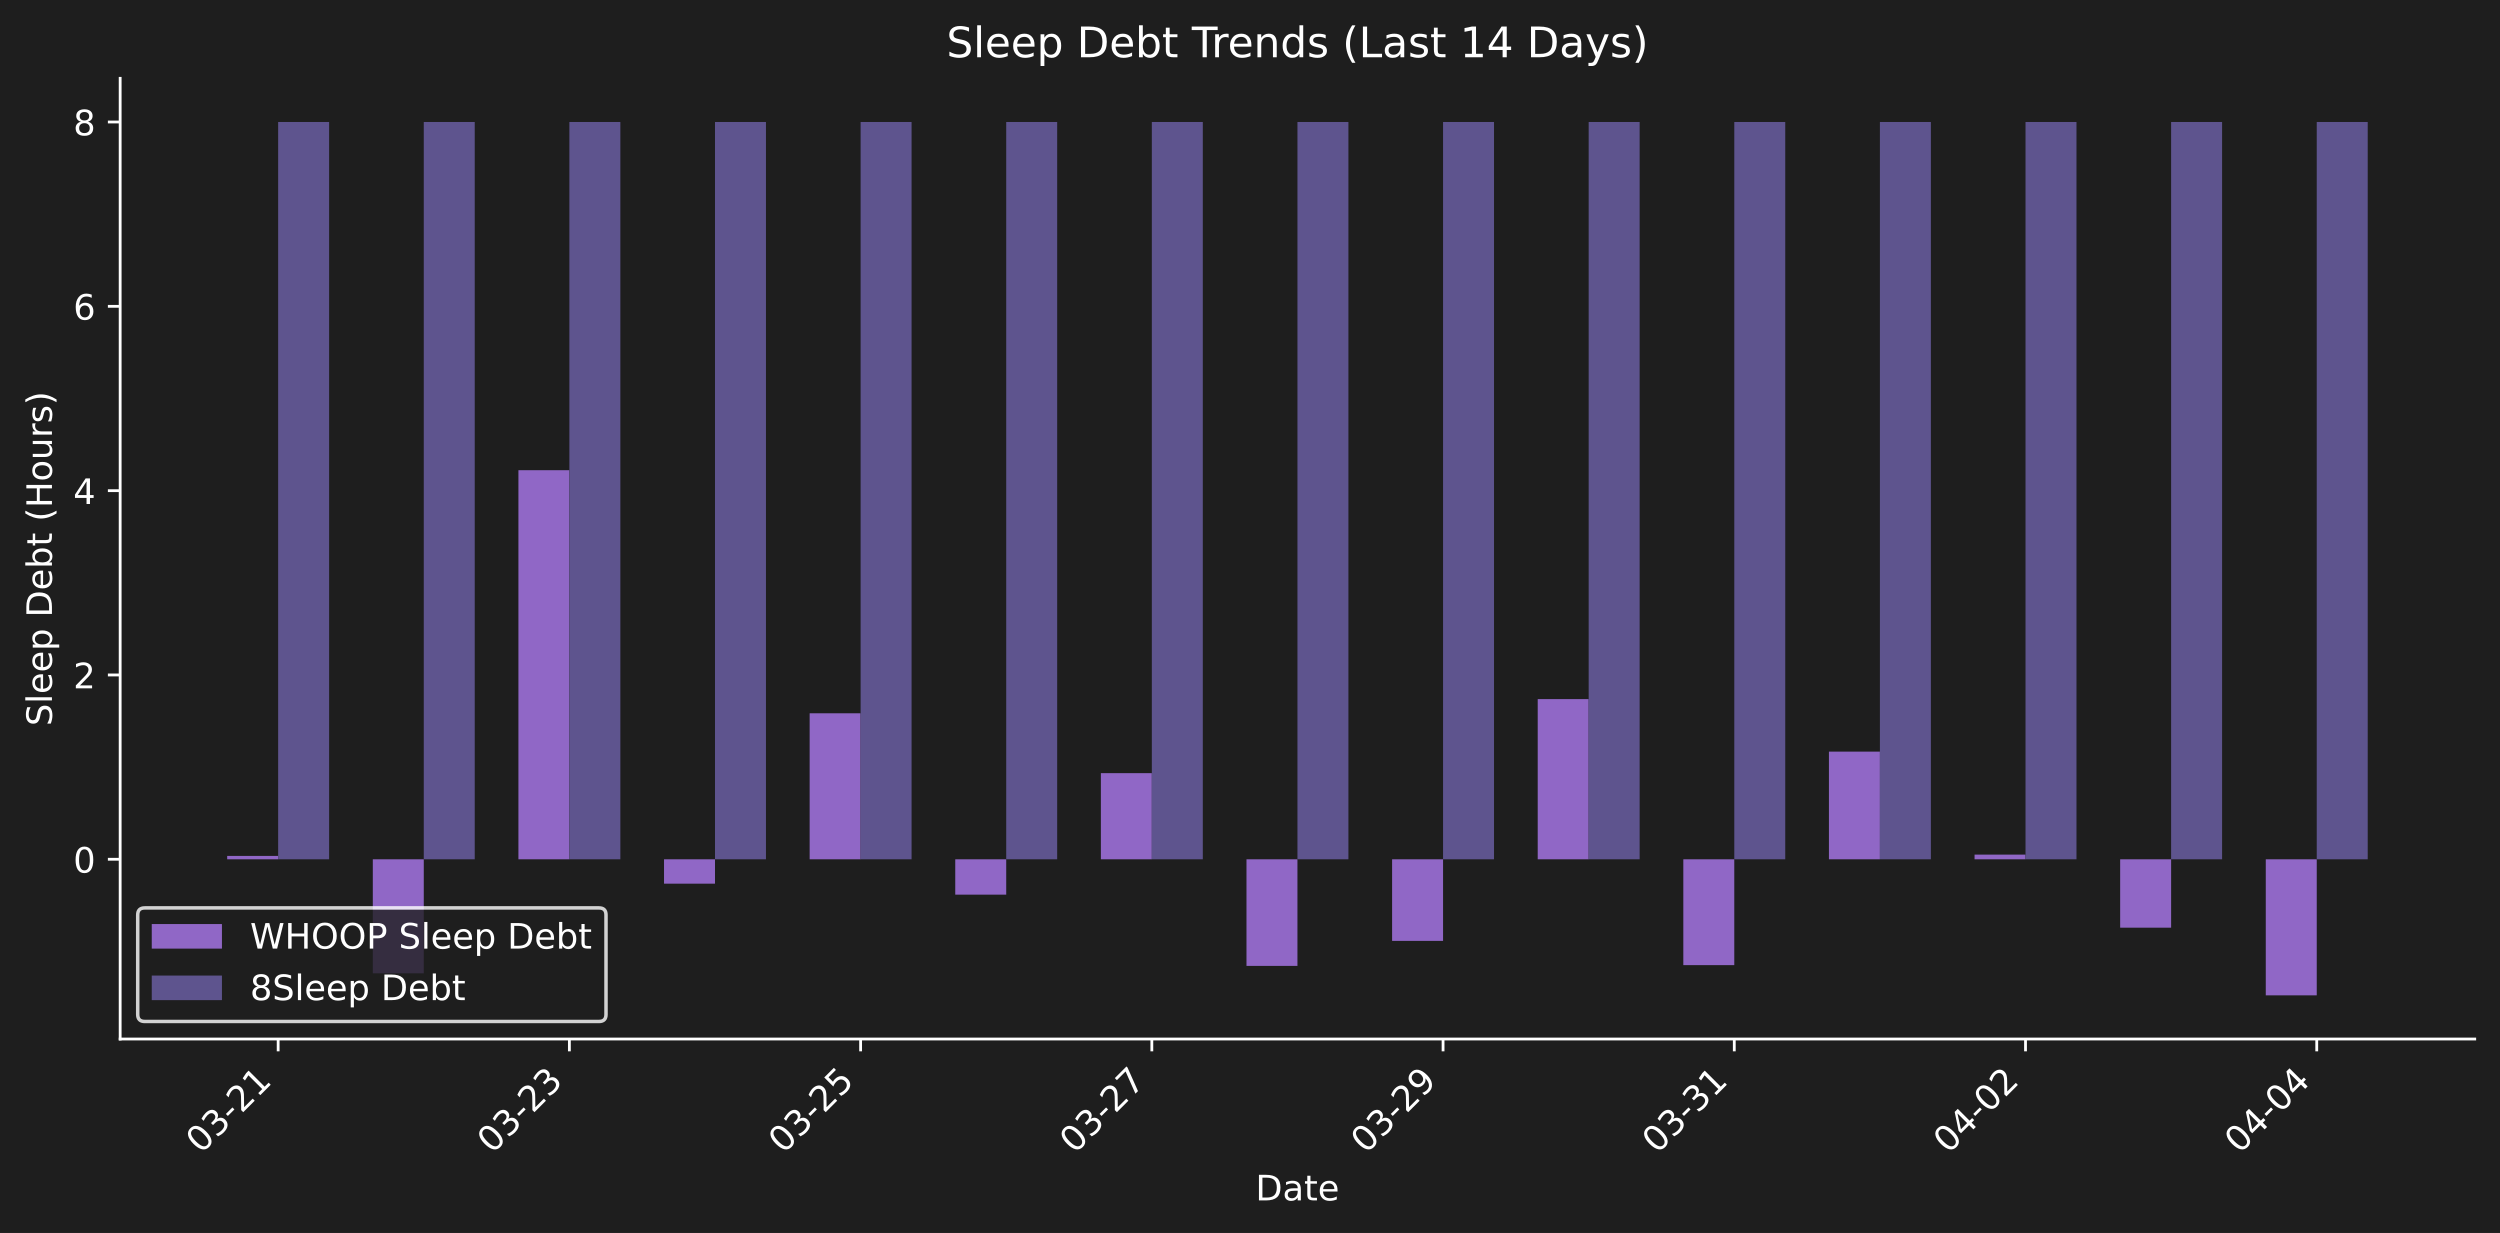
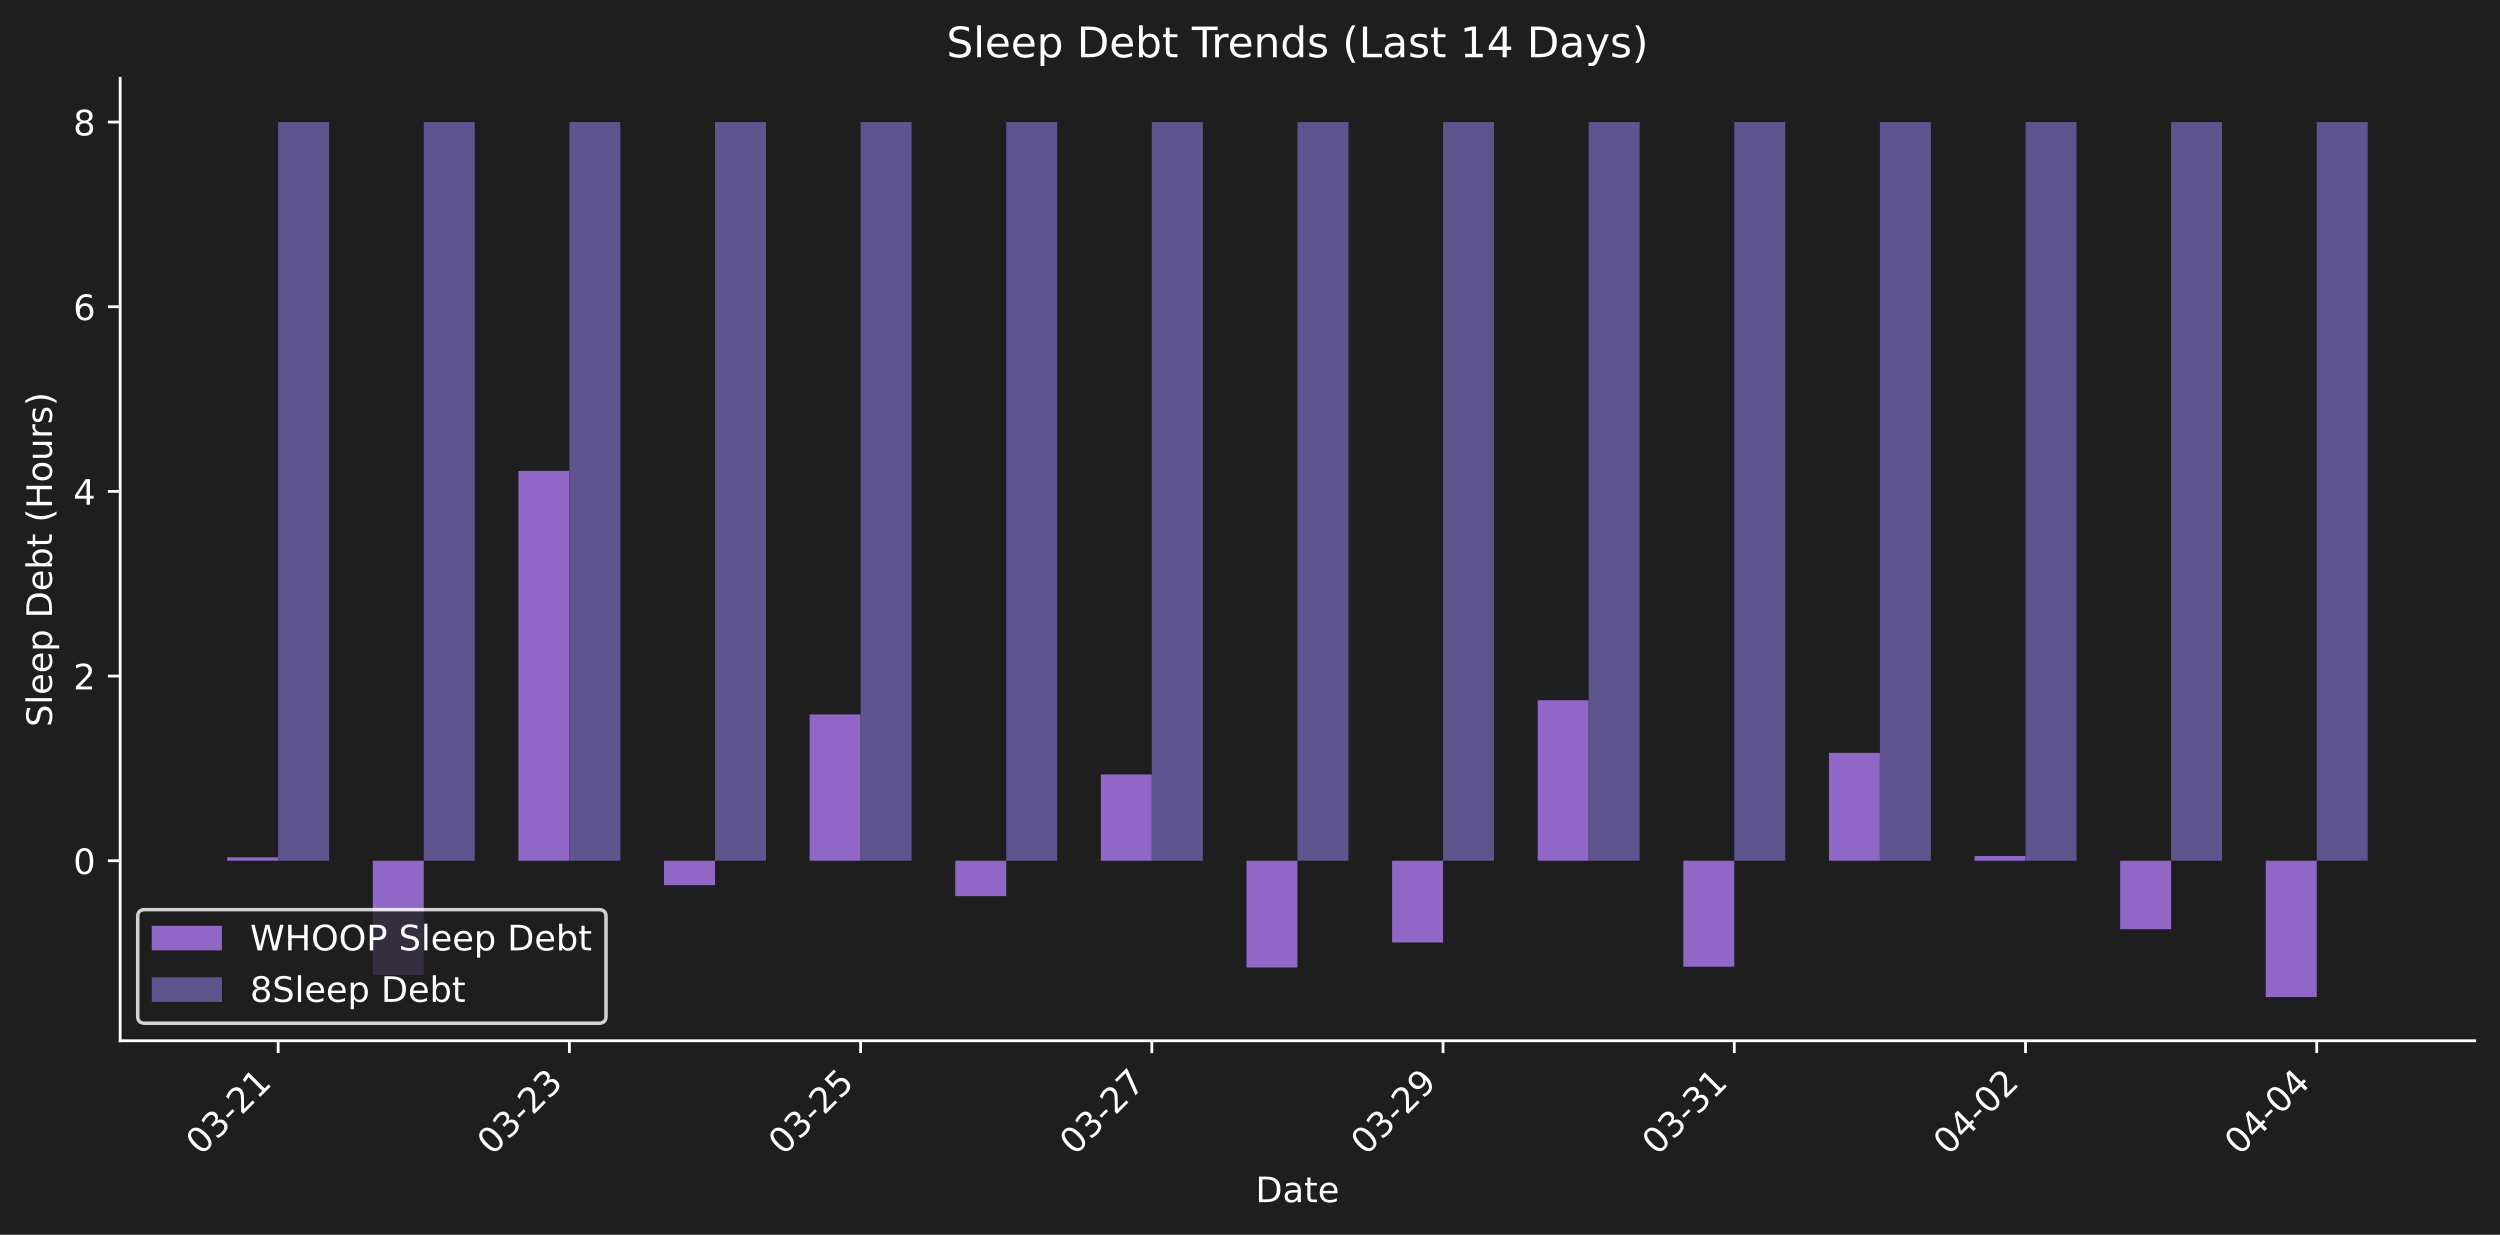
- <svg xmlns="http://www.w3.org/2000/svg" xmlns:xlink="http://www.w3.org/1999/xlink" width="712.371pt" height="351.334pt" viewBox="0 0 712.371 351.334" version="1.1">
+ <svg xmlns="http://www.w3.org/2000/svg" xmlns:xlink="http://www.w3.org/1999/xlink" width="712.371pt" height="351.832pt" viewBox="0 0 712.371 351.832" version="1.1">
  <defs>
    <style type="text/css">*{stroke-linejoin: round; stroke-linecap: butt}</style>
  </defs>
  <g id="figure_1">
    <g id="patch_1">
-       <path d="M 0 351.334  L 712.371 351.334  L 712.371 0  L 0 0  z " style="fill: #1e1e1e" />
+       <path d="M 0 351.832  L 712.371 351.832  L 712.371 0  L 0 0  z " style="fill: #1e1e1e" />
    </g>
    <g id="axes_1">
      <g id="patch_2">
-         <path d="M 34.241 296.066  L 705.171 296.066  L 705.171 22.318  L 34.241 22.318  L 34.241 296.066  z " style="fill: none" />
+         <path d="M 34.241 296.563  L 705.171 296.563  L 705.171 22.318  L 34.241 22.318  L 34.241 296.563  z " style="fill: none" />
      </g>
      <g id="patch_3">
-         <path d="M 64.737 244.855  L 79.26 244.855  L 79.26 243.892  L 64.737 243.892  z " clip-path="url(#pdeb08406de)" style="fill: #9067c6" />
+         <path d="M 64.737 245.259  L 79.26 245.259  L 79.26 244.295  L 64.737 244.295  z " clip-path="url(#pbe87448b4e)" style="fill: #9067c6" />
      </g>
      <g id="patch_4">
-         <path d="M 106.23 244.855  L 120.752 244.855  L 120.752 277.347  L 106.23 277.347  z " clip-path="url(#pdeb08406de)" style="fill: #9067c6" />
+         <path d="M 106.23 245.259  L 120.752 245.259  L 120.752 277.81  L 106.23 277.81  z " clip-path="url(#pbe87448b4e)" style="fill: #9067c6" />
      </g>
      <g id="patch_5">
-         <path d="M 147.722 244.855  L 162.244 244.855  L 162.244 133.982  L 147.722 133.982  z " clip-path="url(#pdeb08406de)" style="fill: #9067c6" />
+         <path d="M 147.722 245.259  L 162.244 245.259  L 162.244 134.185  L 147.722 134.185  z " clip-path="url(#pbe87448b4e)" style="fill: #9067c6" />
      </g>
      <g id="patch_6">
-         <path d="M 189.214 244.855  L 203.737 244.855  L 203.737 251.8  L 189.214 251.8  z " clip-path="url(#pdeb08406de)" style="fill: #9067c6" />
+         <path d="M 189.214 245.259  L 203.737 245.259  L 203.737 252.217  L 189.214 252.217  z " clip-path="url(#pbe87448b4e)" style="fill: #9067c6" />
      </g>
      <g id="patch_7">
-         <path d="M 230.707 244.855  L 245.229 244.855  L 245.229 203.251  L 230.707 203.251  z " clip-path="url(#pdeb08406de)" style="fill: #9067c6" />
+         <path d="M 230.707 245.259  L 245.229 245.259  L 245.229 203.58  L 230.707 203.58  z " clip-path="url(#pbe87448b4e)" style="fill: #9067c6" />
      </g>
      <g id="patch_8">
-         <path d="M 272.199 244.855  L 286.721 244.855  L 286.721 254.93  L 272.199 254.93  z " clip-path="url(#pdeb08406de)" style="fill: #9067c6" />
+         <path d="M 272.199 245.259  L 286.721 245.259  L 286.721 255.352  L 272.199 255.352  z " clip-path="url(#pbe87448b4e)" style="fill: #9067c6" />
      </g>
      <g id="patch_9">
-         <path d="M 313.691 244.855  L 328.213 244.855  L 328.213 220.307  L 313.691 220.307  z " clip-path="url(#pdeb08406de)" style="fill: #9067c6" />
+         <path d="M 313.691 245.259  L 328.213 245.259  L 328.213 220.666  L 313.691 220.666  z " clip-path="url(#pbe87448b4e)" style="fill: #9067c6" />
      </g>
      <g id="patch_10">
-         <path d="M 355.183 244.855  L 369.706 244.855  L 369.706 275.232  L 355.183 275.232  z " clip-path="url(#pdeb08406de)" style="fill: #9067c6" />
+         <path d="M 355.183 245.259  L 369.706 245.259  L 369.706 275.691  L 355.183 275.691  z " clip-path="url(#pbe87448b4e)" style="fill: #9067c6" />
      </g>
      <g id="patch_11">
-         <path d="M 396.676 244.855  L 411.198 244.855  L 411.198 268.105  L 396.676 268.105  z " clip-path="url(#pdeb08406de)" style="fill: #9067c6" />
+         <path d="M 396.676 245.259  L 411.198 245.259  L 411.198 268.551  L 396.676 268.551  z " clip-path="url(#pbe87448b4e)" style="fill: #9067c6" />
      </g>
      <g id="patch_12">
-         <path d="M 438.168 244.855  L 452.69 244.855  L 452.69 199.208  L 438.168 199.208  z " clip-path="url(#pdeb08406de)" style="fill: #9067c6" />
+         <path d="M 438.168 245.259  L 452.69 245.259  L 452.69 199.529  L 438.168 199.529  z " clip-path="url(#pbe87448b4e)" style="fill: #9067c6" />
      </g>
      <g id="patch_13">
-         <path d="M 479.66 244.855  L 494.182 244.855  L 494.182 275.012  L 479.66 275.012  z " clip-path="url(#pdeb08406de)" style="fill: #9067c6" />
+         <path d="M 479.66 245.259  L 494.182 245.259  L 494.182 275.471  L 479.66 275.471  z " clip-path="url(#pbe87448b4e)" style="fill: #9067c6" />
      </g>
      <g id="patch_14">
-         <path d="M 521.152 244.855  L 535.675 244.855  L 535.675 214.172  L 521.152 214.172  z " clip-path="url(#pdeb08406de)" style="fill: #9067c6" />
+         <path d="M 521.152 245.259  L 535.675 245.259  L 535.675 214.52  L 521.152 214.52  z " clip-path="url(#pbe87448b4e)" style="fill: #9067c6" />
      </g>
      <g id="patch_15">
-         <path d="M 562.645 244.855  L 577.167 244.855  L 577.167 243.52  L 562.645 243.52  z " clip-path="url(#pdeb08406de)" style="fill: #9067c6" />
+         <path d="M 562.645 245.259  L 577.167 245.259  L 577.167 243.921  L 562.645 243.921  z " clip-path="url(#pbe87448b4e)" style="fill: #9067c6" />
      </g>
      <g id="patch_16">
-         <path d="M 604.137 244.855  L 618.659 244.855  L 618.659 264.34  L 604.137 264.34  z " clip-path="url(#pdeb08406de)" style="fill: #9067c6" />
+         <path d="M 604.137 245.259  L 618.659 245.259  L 618.659 264.779  L 604.137 264.779  z " clip-path="url(#pbe87448b4e)" style="fill: #9067c6" />
      </g>
      <g id="patch_17">
-         <path d="M 645.629 244.855  L 660.152 244.855  L 660.152 283.623  L 645.629 283.623  z " clip-path="url(#pdeb08406de)" style="fill: #9067c6" />
+         <path d="M 645.629 245.259  L 660.152 245.259  L 660.152 284.097  L 645.629 284.097  z " clip-path="url(#pbe87448b4e)" style="fill: #9067c6" />
      </g>
      <g id="patch_18">
-         <path d="M 79.26 244.855  L 93.782 244.855  L 93.782 34.761  L 79.26 34.761  z " clip-path="url(#pdeb08406de)" style="fill: #5e548e" />
+         <path d="M 79.26 245.259  L 93.782 245.259  L 93.782 34.784  L 79.26 34.784  z " clip-path="url(#pbe87448b4e)" style="fill: #5e548e" />
      </g>
      <g id="patch_19">
-         <path d="M 120.752 244.855  L 135.274 244.855  L 135.274 34.761  L 120.752 34.761  z " clip-path="url(#pdeb08406de)" style="fill: #5e548e" />
+         <path d="M 120.752 245.259  L 135.274 245.259  L 135.274 34.784  L 120.752 34.784  z " clip-path="url(#pbe87448b4e)" style="fill: #5e548e" />
      </g>
      <g id="patch_20">
-         <path d="M 162.244 244.855  L 176.767 244.855  L 176.767 34.761  L 162.244 34.761  z " clip-path="url(#pdeb08406de)" style="fill: #5e548e" />
+         <path d="M 162.244 245.259  L 176.767 245.259  L 176.767 34.784  L 162.244 34.784  z " clip-path="url(#pbe87448b4e)" style="fill: #5e548e" />
      </g>
      <g id="patch_21">
-         <path d="M 203.737 244.855  L 218.259 244.855  L 218.259 34.761  L 203.737 34.761  z " clip-path="url(#pdeb08406de)" style="fill: #5e548e" />
+         <path d="M 203.737 245.259  L 218.259 245.259  L 218.259 34.784  L 203.737 34.784  z " clip-path="url(#pbe87448b4e)" style="fill: #5e548e" />
      </g>
      <g id="patch_22">
-         <path d="M 245.229 244.855  L 259.751 244.855  L 259.751 34.761  L 245.229 34.761  z " clip-path="url(#pdeb08406de)" style="fill: #5e548e" />
+         <path d="M 245.229 245.259  L 259.751 245.259  L 259.751 34.784  L 245.229 34.784  z " clip-path="url(#pbe87448b4e)" style="fill: #5e548e" />
      </g>
      <g id="patch_23">
-         <path d="M 286.721 244.855  L 301.243 244.855  L 301.243 34.761  L 286.721 34.761  z " clip-path="url(#pdeb08406de)" style="fill: #5e548e" />
+         <path d="M 286.721 245.259  L 301.243 245.259  L 301.243 34.784  L 286.721 34.784  z " clip-path="url(#pbe87448b4e)" style="fill: #5e548e" />
      </g>
      <g id="patch_24">
-         <path d="M 328.213 244.855  L 342.736 244.855  L 342.736 34.761  L 328.213 34.761  z " clip-path="url(#pdeb08406de)" style="fill: #5e548e" />
+         <path d="M 328.213 245.259  L 342.736 245.259  L 342.736 34.784  L 328.213 34.784  z " clip-path="url(#pbe87448b4e)" style="fill: #5e548e" />
      </g>
      <g id="patch_25">
-         <path d="M 369.706 244.855  L 384.228 244.855  L 384.228 34.761  L 369.706 34.761  z " clip-path="url(#pdeb08406de)" style="fill: #5e548e" />
+         <path d="M 369.706 245.259  L 384.228 245.259  L 384.228 34.784  L 369.706 34.784  z " clip-path="url(#pbe87448b4e)" style="fill: #5e548e" />
      </g>
      <g id="patch_26">
-         <path d="M 411.198 244.855  L 425.72 244.855  L 425.72 34.761  L 411.198 34.761  z " clip-path="url(#pdeb08406de)" style="fill: #5e548e" />
+         <path d="M 411.198 245.259  L 425.72 245.259  L 425.72 34.784  L 411.198 34.784  z " clip-path="url(#pbe87448b4e)" style="fill: #5e548e" />
      </g>
      <g id="patch_27">
-         <path d="M 452.69 244.855  L 467.212 244.855  L 467.212 34.761  L 452.69 34.761  z " clip-path="url(#pdeb08406de)" style="fill: #5e548e" />
+         <path d="M 452.69 245.259  L 467.212 245.259  L 467.212 34.784  L 452.69 34.784  z " clip-path="url(#pbe87448b4e)" style="fill: #5e548e" />
      </g>
      <g id="patch_28">
-         <path d="M 494.182 244.855  L 508.705 244.855  L 508.705 34.761  L 494.182 34.761  z " clip-path="url(#pdeb08406de)" style="fill: #5e548e" />
+         <path d="M 494.182 245.259  L 508.705 245.259  L 508.705 34.784  L 494.182 34.784  z " clip-path="url(#pbe87448b4e)" style="fill: #5e548e" />
      </g>
      <g id="patch_29">
-         <path d="M 535.675 244.855  L 550.197 244.855  L 550.197 34.761  L 535.675 34.761  z " clip-path="url(#pdeb08406de)" style="fill: #5e548e" />
+         <path d="M 535.675 245.259  L 550.197 245.259  L 550.197 34.784  L 535.675 34.784  z " clip-path="url(#pbe87448b4e)" style="fill: #5e548e" />
      </g>
      <g id="patch_30">
-         <path d="M 577.167 244.855  L 591.689 244.855  L 591.689 34.761  L 577.167 34.761  z " clip-path="url(#pdeb08406de)" style="fill: #5e548e" />
+         <path d="M 577.167 245.259  L 591.689 245.259  L 591.689 34.784  L 577.167 34.784  z " clip-path="url(#pbe87448b4e)" style="fill: #5e548e" />
      </g>
      <g id="patch_31">
-         <path d="M 618.659 244.855  L 633.182 244.855  L 633.182 34.761  L 618.659 34.761  z " clip-path="url(#pdeb08406de)" style="fill: #5e548e" />
+         <path d="M 618.659 245.259  L 633.182 245.259  L 633.182 34.784  L 618.659 34.784  z " clip-path="url(#pbe87448b4e)" style="fill: #5e548e" />
      </g>
      <g id="patch_32">
-         <path d="M 660.152 244.855  L 674.674 244.855  L 674.674 34.761  L 660.152 34.761  z " clip-path="url(#pdeb08406de)" style="fill: #5e548e" />
+         <path d="M 660.152 245.259  L 674.674 245.259  L 674.674 34.784  L 660.152 34.784  z " clip-path="url(#pbe87448b4e)" style="fill: #5e548e" />
      </g>
      <g id="matplotlib.axis_1">
        <g id="xtick_1">
          <g id="line2d_1">
            <defs>
-               <path id="m8de34b54e8" d="M 0 0  L 0 3.5  " style="stroke: #ffffff; stroke-width: 0.8" />
+               <path id="m90304f81a4" d="M 0 0  L 0 3.5  " style="stroke: #ffffff; stroke-width: 0.8" />
            </defs>
            <g>
-               <use xlink:href="#m8de34b54e8" x="79.26" y="296.066" style="fill: #ffffff; stroke: #ffffff; stroke-width: 0.8" />
+               <use xlink:href="#m90304f81a4" x="79.26" y="296.563" style="fill: #ffffff; stroke: #ffffff; stroke-width: 0.8" />
            </g>
          </g>
          <g id="text_1">
-             <g style="fill: #ffffff" transform="translate(57.2422 328.9857) rotate(-45) scale(0.1 -0.1)">
+             <g style="fill: #ffffff" transform="translate(57.2422 329.483) rotate(-45) scale(0.1 -0.1)">
              <defs>
                <path id="DejaVuSans-30" d="M 2034 4250  Q 1547 4250 1301 3770  Q 1056 3291 1056 2328  Q 1056 1369 1301 889  Q 1547 409 2034 409  Q 2525 409 2770 889  Q 3016 1369 3016 2328  Q 3016 3291 2770 3770  Q 2525 4250 2034 4250  z M 2034 4750  Q 2819 4750 3233 4129  Q 3647 3509 3647 2328  Q 3647 1150 3233 529  Q 2819 -91 2034 -91  Q 1250 -91 836 529  Q 422 1150 422 2328  Q 422 3509 836 4129  Q 1250 4750 2034 4750  z " transform="scale(0.015625)" />
                <path id="DejaVuSans-33" d="M 2597 2516  Q 3050 2419 3304 2112  Q 3559 1806 3559 1356  Q 3559 666 3084 287  Q 2609 -91 1734 -91  Q 1441 -91 1130 -33  Q 819 25 488 141  L 488 750  Q 750 597 1062 519  Q 1375 441 1716 441  Q 2309 441 2620 675  Q 2931 909 2931 1356  Q 2931 1769 2642 2001  Q 2353 2234 1838 2234  L 1294 2234  L 1294 2753  L 1863 2753  Q 2328 2753 2575 2939  Q 2822 3125 2822 3475  Q 2822 3834 2567 4026  Q 2313 4219 1838 4219  Q 1578 4219 1281 4162  Q 984 4106 628 3988  L 628 4550  Q 988 4650 1302 4700  Q 1616 4750 1894 4750  Q 2613 4750 3031 4423  Q 3450 4097 3450 3541  Q 3450 3153 3228 2886  Q 3006 2619 2597 2516  z " transform="scale(0.015625)" />
                <path id="DejaVuSans-2d" d="M 313 2009  L 1997 2009  L 1997 1497  L 313 1497  L 313 2009  z " transform="scale(0.015625)" />
                <path id="DejaVuSans-32" d="M 1228 531  L 3431 531  L 3431 0  L 469 0  L 469 531  Q 828 903 1448 1529  Q 2069 2156 2228 2338  Q 2531 2678 2651 2914  Q 2772 3150 2772 3378  Q 2772 3750 2511 3984  Q 2250 4219 1831 4219  Q 1534 4219 1204 4116  Q 875 4013 500 3803  L 500 4441  Q 881 4594 1212 4672  Q 1544 4750 1819 4750  Q 2544 4750 2975 4387  Q 3406 4025 3406 3419  Q 3406 3131 3298 2873  Q 3191 2616 2906 2266  Q 2828 2175 2409 1742  Q 1991 1309 1228 531  z " transform="scale(0.015625)" />
                <path id="DejaVuSans-31" d="M 794 531  L 1825 531  L 1825 4091  L 703 3866  L 703 4441  L 1819 4666  L 2450 4666  L 2450 531  L 3481 531  L 3481 0  L 794 0  L 794 531  z " transform="scale(0.015625)" />
              </defs>
              <use xlink:href="#DejaVuSans-30" />
              <use xlink:href="#DejaVuSans-33" transform="translate(63.62305 0)" />
              <use xlink:href="#DejaVuSans-2d" transform="translate(127.2461 0)" />
              <use xlink:href="#DejaVuSans-32" transform="translate(163.3301 0)" />
              <use xlink:href="#DejaVuSans-31" transform="translate(226.9531 0)" />
            </g>
          </g>
        </g>
        <g id="xtick_2">
          <g id="line2d_2">
            <g>
-               <use xlink:href="#m8de34b54e8" x="162.244" y="296.066" style="fill: #ffffff; stroke: #ffffff; stroke-width: 0.8" />
+               <use xlink:href="#m90304f81a4" x="162.244" y="296.563" style="fill: #ffffff; stroke: #ffffff; stroke-width: 0.8" />
            </g>
          </g>
          <g id="text_2">
-             <g style="fill: #ffffff" transform="translate(140.2267 328.9857) rotate(-45) scale(0.1 -0.1)">
+             <g style="fill: #ffffff" transform="translate(140.2267 329.483) rotate(-45) scale(0.1 -0.1)">
              <use xlink:href="#DejaVuSans-30" />
              <use xlink:href="#DejaVuSans-33" transform="translate(63.62305 0)" />
              <use xlink:href="#DejaVuSans-2d" transform="translate(127.2461 0)" />
              <use xlink:href="#DejaVuSans-32" transform="translate(163.3301 0)" />
              <use xlink:href="#DejaVuSans-33" transform="translate(226.9531 0)" />
            </g>
          </g>
        </g>
        <g id="xtick_3">
          <g id="line2d_3">
            <g>
-               <use xlink:href="#m8de34b54e8" x="245.229" y="296.066" style="fill: #ffffff; stroke: #ffffff; stroke-width: 0.8" />
+               <use xlink:href="#m90304f81a4" x="245.229" y="296.563" style="fill: #ffffff; stroke: #ffffff; stroke-width: 0.8" />
            </g>
          </g>
          <g id="text_3">
-             <g style="fill: #ffffff" transform="translate(223.2113 328.9857) rotate(-45) scale(0.1 -0.1)">
+             <g style="fill: #ffffff" transform="translate(223.2113 329.483) rotate(-45) scale(0.1 -0.1)">
              <defs>
                <path id="DejaVuSans-35" d="M 691 4666  L 3169 4666  L 3169 4134  L 1269 4134  L 1269 2991  Q 1406 3038 1543 3061  Q 1681 3084 1819 3084  Q 2600 3084 3056 2656  Q 3513 2228 3513 1497  Q 3513 744 3044 326  Q 2575 -91 1722 -91  Q 1428 -91 1123 -41  Q 819 9 494 109  L 494 744  Q 775 591 1075 516  Q 1375 441 1709 441  Q 2250 441 2565 725  Q 2881 1009 2881 1497  Q 2881 1984 2565 2268  Q 2250 2553 1709 2553  Q 1456 2553 1204 2497  Q 953 2441 691 2322  L 691 4666  z " transform="scale(0.015625)" />
              </defs>
              <use xlink:href="#DejaVuSans-30" />
              <use xlink:href="#DejaVuSans-33" transform="translate(63.62305 0)" />
              <use xlink:href="#DejaVuSans-2d" transform="translate(127.2461 0)" />
              <use xlink:href="#DejaVuSans-32" transform="translate(163.3301 0)" />
              <use xlink:href="#DejaVuSans-35" transform="translate(226.9531 0)" />
            </g>
          </g>
        </g>
        <g id="xtick_4">
          <g id="line2d_4">
            <g>
-               <use xlink:href="#m8de34b54e8" x="328.213" y="296.066" style="fill: #ffffff; stroke: #ffffff; stroke-width: 0.8" />
+               <use xlink:href="#m90304f81a4" x="328.213" y="296.563" style="fill: #ffffff; stroke: #ffffff; stroke-width: 0.8" />
            </g>
          </g>
          <g id="text_4">
-             <g style="fill: #ffffff" transform="translate(306.1958 328.9857) rotate(-45) scale(0.1 -0.1)">
+             <g style="fill: #ffffff" transform="translate(306.1958 329.483) rotate(-45) scale(0.1 -0.1)">
              <defs>
                <path id="DejaVuSans-37" d="M 525 4666  L 3525 4666  L 3525 4397  L 1831 0  L 1172 0  L 2766 4134  L 525 4134  L 525 4666  z " transform="scale(0.015625)" />
              </defs>
              <use xlink:href="#DejaVuSans-30" />
              <use xlink:href="#DejaVuSans-33" transform="translate(63.62305 0)" />
              <use xlink:href="#DejaVuSans-2d" transform="translate(127.2461 0)" />
              <use xlink:href="#DejaVuSans-32" transform="translate(163.3301 0)" />
              <use xlink:href="#DejaVuSans-37" transform="translate(226.9531 0)" />
            </g>
          </g>
        </g>
        <g id="xtick_5">
          <g id="line2d_5">
            <g>
-               <use xlink:href="#m8de34b54e8" x="411.198" y="296.066" style="fill: #ffffff; stroke: #ffffff; stroke-width: 0.8" />
+               <use xlink:href="#m90304f81a4" x="411.198" y="296.563" style="fill: #ffffff; stroke: #ffffff; stroke-width: 0.8" />
            </g>
          </g>
          <g id="text_5">
-             <g style="fill: #ffffff" transform="translate(389.1804 328.9857) rotate(-45) scale(0.1 -0.1)">
+             <g style="fill: #ffffff" transform="translate(389.1804 329.483) rotate(-45) scale(0.1 -0.1)">
              <defs>
                <path id="DejaVuSans-39" d="M 703 97  L 703 672  Q 941 559 1184 500  Q 1428 441 1663 441  Q 2288 441 2617 861  Q 2947 1281 2994 2138  Q 2813 1869 2534 1725  Q 2256 1581 1919 1581  Q 1219 1581 811 2004  Q 403 2428 403 3163  Q 403 3881 828 4315  Q 1253 4750 1959 4750  Q 2769 4750 3195 4129  Q 3622 3509 3622 2328  Q 3622 1225 3098 567  Q 2575 -91 1691 -91  Q 1453 -91 1209 -44  Q 966 3 703 97  z M 1959 2075  Q 2384 2075 2632 2365  Q 2881 2656 2881 3163  Q 2881 3666 2632 3958  Q 2384 4250 1959 4250  Q 1534 4250 1286 3958  Q 1038 3666 1038 3163  Q 1038 2656 1286 2365  Q 1534 2075 1959 2075  z " transform="scale(0.015625)" />
              </defs>
              <use xlink:href="#DejaVuSans-30" />
              <use xlink:href="#DejaVuSans-33" transform="translate(63.62305 0)" />
              <use xlink:href="#DejaVuSans-2d" transform="translate(127.2461 0)" />
              <use xlink:href="#DejaVuSans-32" transform="translate(163.3301 0)" />
              <use xlink:href="#DejaVuSans-39" transform="translate(226.9531 0)" />
            </g>
          </g>
        </g>
        <g id="xtick_6">
          <g id="line2d_6">
            <g>
-               <use xlink:href="#m8de34b54e8" x="494.182" y="296.066" style="fill: #ffffff; stroke: #ffffff; stroke-width: 0.8" />
+               <use xlink:href="#m90304f81a4" x="494.182" y="296.563" style="fill: #ffffff; stroke: #ffffff; stroke-width: 0.8" />
            </g>
          </g>
          <g id="text_6">
-             <g style="fill: #ffffff" transform="translate(472.1649 328.9857) rotate(-45) scale(0.1 -0.1)">
+             <g style="fill: #ffffff" transform="translate(472.1649 329.483) rotate(-45) scale(0.1 -0.1)">
              <use xlink:href="#DejaVuSans-30" />
              <use xlink:href="#DejaVuSans-33" transform="translate(63.62305 0)" />
              <use xlink:href="#DejaVuSans-2d" transform="translate(127.2461 0)" />
              <use xlink:href="#DejaVuSans-33" transform="translate(163.3301 0)" />
              <use xlink:href="#DejaVuSans-31" transform="translate(226.9531 0)" />
            </g>
          </g>
        </g>
        <g id="xtick_7">
          <g id="line2d_7">
            <g>
-               <use xlink:href="#m8de34b54e8" x="577.167" y="296.066" style="fill: #ffffff; stroke: #ffffff; stroke-width: 0.8" />
+               <use xlink:href="#m90304f81a4" x="577.167" y="296.563" style="fill: #ffffff; stroke: #ffffff; stroke-width: 0.8" />
            </g>
          </g>
          <g id="text_7">
-             <g style="fill: #ffffff" transform="translate(555.1494 328.9857) rotate(-45) scale(0.1 -0.1)">
+             <g style="fill: #ffffff" transform="translate(555.1494 329.483) rotate(-45) scale(0.1 -0.1)">
              <defs>
                <path id="DejaVuSans-34" d="M 2419 4116  L 825 1625  L 2419 1625  L 2419 4116  z M 2253 4666  L 3047 4666  L 3047 1625  L 3713 1625  L 3713 1100  L 3047 1100  L 3047 0  L 2419 0  L 2419 1100  L 313 1100  L 313 1709  L 2253 4666  z " transform="scale(0.015625)" />
              </defs>
              <use xlink:href="#DejaVuSans-30" />
              <use xlink:href="#DejaVuSans-34" transform="translate(63.62305 0)" />
              <use xlink:href="#DejaVuSans-2d" transform="translate(127.2461 0)" />
              <use xlink:href="#DejaVuSans-30" transform="translate(163.3301 0)" />
              <use xlink:href="#DejaVuSans-32" transform="translate(226.9531 0)" />
            </g>
          </g>
        </g>
        <g id="xtick_8">
          <g id="line2d_8">
            <g>
-               <use xlink:href="#m8de34b54e8" x="660.152" y="296.066" style="fill: #ffffff; stroke: #ffffff; stroke-width: 0.8" />
+               <use xlink:href="#m90304f81a4" x="660.152" y="296.563" style="fill: #ffffff; stroke: #ffffff; stroke-width: 0.8" />
            </g>
          </g>
          <g id="text_8">
-             <g style="fill: #ffffff" transform="translate(638.134 328.9857) rotate(-45) scale(0.1 -0.1)">
+             <g style="fill: #ffffff" transform="translate(638.134 329.483) rotate(-45) scale(0.1 -0.1)">
              <use xlink:href="#DejaVuSans-30" />
              <use xlink:href="#DejaVuSans-34" transform="translate(63.62305 0)" />
              <use xlink:href="#DejaVuSans-2d" transform="translate(127.2461 0)" />
              <use xlink:href="#DejaVuSans-30" transform="translate(163.3301 0)" />
              <use xlink:href="#DejaVuSans-34" transform="translate(226.9531 0)" />
            </g>
          </g>
        </g>
        <g id="text_9">
-           <g style="fill: #ffffff" transform="translate(357.7548 342.0547) scale(0.1 -0.1)">
+           <g style="fill: #ffffff" transform="translate(357.7548 342.552) scale(0.1 -0.1)">
            <defs>
              <path id="DejaVuSans-44" d="M 1259 4147  L 1259 519  L 2022 519  Q 2988 519 3436 956  Q 3884 1394 3884 2338  Q 3884 3275 3436 3711  Q 2988 4147 2022 4147  L 1259 4147  z M 628 4666  L 1925 4666  Q 3281 4666 3915 4102  Q 4550 3538 4550 2338  Q 4550 1131 3912 565  Q 3275 0 1925 0  L 628 0  L 628 4666  z " transform="scale(0.015625)" />
              <path id="DejaVuSans-61" d="M 2194 1759  Q 1497 1759 1228 1600  Q 959 1441 959 1056  Q 959 750 1161 570  Q 1363 391 1709 391  Q 2188 391 2477 730  Q 2766 1069 2766 1631  L 2766 1759  L 2194 1759  z M 3341 1997  L 3341 0  L 2766 0  L 2766 531  Q 2569 213 2275 61  Q 1981 -91 1556 -91  Q 1019 -91 701 211  Q 384 513 384 1019  Q 384 1609 779 1909  Q 1175 2209 1959 2209  L 2766 2209  L 2766 2266  Q 2766 2663 2505 2880  Q 2244 3097 1772 3097  Q 1472 3097 1187 3025  Q 903 2953 641 2809  L 641 3341  Q 956 3463 1253 3523  Q 1550 3584 1831 3584  Q 2591 3584 2966 3190  Q 3341 2797 3341 1997  z " transform="scale(0.015625)" />
              <path id="DejaVuSans-74" d="M 1172 4494  L 1172 3500  L 2356 3500  L 2356 3053  L 1172 3053  L 1172 1153  Q 1172 725 1289 603  Q 1406 481 1766 481  L 2356 481  L 2356 0  L 1766 0  Q 1100 0 847 248  Q 594 497 594 1153  L 594 3053  L 172 3053  L 172 3500  L 594 3500  L 594 4494  L 1172 4494  z " transform="scale(0.015625)" />
              <path id="DejaVuSans-65" d="M 3597 1894  L 3597 1613  L 953 1613  Q 991 1019 1311 708  Q 1631 397 2203 397  Q 2534 397 2845 478  Q 3156 559 3463 722  L 3463 178  Q 3153 47 2828 -22  Q 2503 -91 2169 -91  Q 1331 -91 842 396  Q 353 884 353 1716  Q 353 2575 817 3079  Q 1281 3584 2069 3584  Q 2775 3584 3186 3129  Q 3597 2675 3597 1894  z M 3022 2063  Q 3016 2534 2758 2815  Q 2500 3097 2075 3097  Q 1594 3097 1305 2825  Q 1016 2553 972 2059  L 3022 2063  z " transform="scale(0.015625)" />
            </defs>
            <use xlink:href="#DejaVuSans-44" />
            <use xlink:href="#DejaVuSans-61" transform="translate(77.00195 0)" />
            <use xlink:href="#DejaVuSans-74" transform="translate(138.2812 0)" />
            <use xlink:href="#DejaVuSans-65" transform="translate(177.4902 0)" />
          </g>
        </g>
      </g>
      <g id="matplotlib.axis_2">
        <g id="ytick_1">
          <g id="line2d_9">
            <defs>
-               <path id="mebf76b84e9" d="M 0 0  L -3.5 0  " style="stroke: #ffffff; stroke-width: 0.8" />
+               <path id="m7308f6fd13" d="M 0 0  L -3.5 0  " style="stroke: #ffffff; stroke-width: 0.8" />
            </defs>
            <g>
-               <use xlink:href="#mebf76b84e9" x="34.241" y="244.855" style="fill: #ffffff; stroke: #ffffff; stroke-width: 0.8" />
+               <use xlink:href="#m7308f6fd13" x="34.241" y="245.259" style="fill: #ffffff; stroke: #ffffff; stroke-width: 0.8" />
            </g>
          </g>
          <g id="text_10">
-             <g style="fill: #ffffff" transform="translate(20.87813 248.6539) scale(0.1 -0.1)">
+             <g style="fill: #ffffff" transform="translate(20.87813 249.0582) scale(0.1 -0.1)">
              <use xlink:href="#DejaVuSans-30" />
            </g>
          </g>
        </g>
        <g id="ytick_2">
          <g id="line2d_10">
            <g>
-               <use xlink:href="#mebf76b84e9" x="34.241" y="192.331" style="fill: #ffffff; stroke: #ffffff; stroke-width: 0.8" />
+               <use xlink:href="#m7308f6fd13" x="34.241" y="192.64" style="fill: #ffffff; stroke: #ffffff; stroke-width: 0.8" />
            </g>
          </g>
          <g id="text_11">
-             <g style="fill: #ffffff" transform="translate(20.87813 196.1306) scale(0.1 -0.1)">
+             <g style="fill: #ffffff" transform="translate(20.87813 196.4394) scale(0.1 -0.1)">
              <use xlink:href="#DejaVuSans-32" />
            </g>
          </g>
        </g>
        <g id="ytick_3">
          <g id="line2d_11">
            <g>
-               <use xlink:href="#mebf76b84e9" x="34.241" y="139.808" style="fill: #ffffff; stroke: #ffffff; stroke-width: 0.8" />
+               <use xlink:href="#m7308f6fd13" x="34.241" y="140.021" style="fill: #ffffff; stroke: #ffffff; stroke-width: 0.8" />
            </g>
          </g>
          <g id="text_12">
-             <g style="fill: #ffffff" transform="translate(20.87813 143.6072) scale(0.1 -0.1)">
+             <g style="fill: #ffffff" transform="translate(20.87813 143.8206) scale(0.1 -0.1)">
              <use xlink:href="#DejaVuSans-34" />
            </g>
          </g>
        </g>
        <g id="ytick_4">
          <g id="line2d_12">
            <g>
-               <use xlink:href="#mebf76b84e9" x="34.241" y="87.285" style="fill: #ffffff; stroke: #ffffff; stroke-width: 0.8" />
+               <use xlink:href="#m7308f6fd13" x="34.241" y="87.403" style="fill: #ffffff; stroke: #ffffff; stroke-width: 0.8" />
            </g>
          </g>
          <g id="text_13">
-             <g style="fill: #ffffff" transform="translate(20.87813 91.0838) scale(0.1 -0.1)">
+             <g style="fill: #ffffff" transform="translate(20.87813 91.20181) scale(0.1 -0.1)">
              <defs>
                <path id="DejaVuSans-36" d="M 2113 2584  Q 1688 2584 1439 2293  Q 1191 2003 1191 1497  Q 1191 994 1439 701  Q 1688 409 2113 409  Q 2538 409 2786 701  Q 3034 994 3034 1497  Q 3034 2003 2786 2293  Q 2538 2584 2113 2584  z M 3366 4563  L 3366 3988  Q 3128 4100 2886 4159  Q 2644 4219 2406 4219  Q 1781 4219 1451 3797  Q 1122 3375 1075 2522  Q 1259 2794 1537 2939  Q 1816 3084 2150 3084  Q 2853 3084 3261 2657  Q 3669 2231 3669 1497  Q 3669 778 3244 343  Q 2819 -91 2113 -91  Q 1303 -91 875 529  Q 447 1150 447 2328  Q 447 3434 972 4092  Q 1497 4750 2381 4750  Q 2619 4750 2861 4703  Q 3103 4656 3366 4563  z " transform="scale(0.015625)" />
              </defs>
              <use xlink:href="#DejaVuSans-36" />
            </g>
          </g>
        </g>
        <g id="ytick_5">
          <g id="line2d_13">
            <g>
-               <use xlink:href="#mebf76b84e9" x="34.241" y="34.761" style="fill: #ffffff; stroke: #ffffff; stroke-width: 0.8" />
+               <use xlink:href="#m7308f6fd13" x="34.241" y="34.784" style="fill: #ffffff; stroke: #ffffff; stroke-width: 0.8" />
            </g>
          </g>
          <g id="text_14">
-             <g style="fill: #ffffff" transform="translate(20.87813 38.56042) scale(0.1 -0.1)">
+             <g style="fill: #ffffff" transform="translate(20.87813 38.58302) scale(0.1 -0.1)">
              <defs>
                <path id="DejaVuSans-38" d="M 2034 2216  Q 1584 2216 1326 1975  Q 1069 1734 1069 1313  Q 1069 891 1326 650  Q 1584 409 2034 409  Q 2484 409 2743 651  Q 3003 894 3003 1313  Q 3003 1734 2745 1975  Q 2488 2216 2034 2216  z M 1403 2484  Q 997 2584 770 2862  Q 544 3141 544 3541  Q 544 4100 942 4425  Q 1341 4750 2034 4750  Q 2731 4750 3128 4425  Q 3525 4100 3525 3541  Q 3525 3141 3298 2862  Q 3072 2584 2669 2484  Q 3125 2378 3379 2068  Q 3634 1759 3634 1313  Q 3634 634 3220 271  Q 2806 -91 2034 -91  Q 1263 -91 848 271  Q 434 634 434 1313  Q 434 1759 690 2068  Q 947 2378 1403 2484  z M 1172 3481  Q 1172 3119 1398 2916  Q 1625 2713 2034 2713  Q 2441 2713 2670 2916  Q 2900 3119 2900 3481  Q 2900 3844 2670 4047  Q 2441 4250 2034 4250  Q 1625 4250 1398 4047  Q 1172 3844 1172 3481  z " transform="scale(0.015625)" />
              </defs>
              <use xlink:href="#DejaVuSans-38" />
            </g>
          </g>
        </g>
        <g id="text_15">
-           <g style="fill: #ffffff" transform="translate(14.79844 206.8717) rotate(-90) scale(0.1 -0.1)">
+           <g style="fill: #ffffff" transform="translate(14.79844 207.1203) rotate(-90) scale(0.1 -0.1)">
            <defs>
              <path id="DejaVuSans-53" d="M 3425 4513  L 3425 3897  Q 3066 4069 2747 4153  Q 2428 4238 2131 4238  Q 1616 4238 1336 4038  Q 1056 3838 1056 3469  Q 1056 3159 1242 3001  Q 1428 2844 1947 2747  L 2328 2669  Q 3034 2534 3370 2195  Q 3706 1856 3706 1288  Q 3706 609 3251 259  Q 2797 -91 1919 -91  Q 1588 -91 1214 -16  Q 841 59 441 206  L 441 856  Q 825 641 1194 531  Q 1563 422 1919 422  Q 2459 422 2753 634  Q 3047 847 3047 1241  Q 3047 1584 2836 1778  Q 2625 1972 2144 2069  L 1759 2144  Q 1053 2284 737 2584  Q 422 2884 422 3419  Q 422 4038 858 4394  Q 1294 4750 2059 4750  Q 2388 4750 2728 4690  Q 3069 4631 3425 4513  z " transform="scale(0.015625)" />
              <path id="DejaVuSans-6c" d="M 603 4863  L 1178 4863  L 1178 0  L 603 0  L 603 4863  z " transform="scale(0.015625)" />
              <path id="DejaVuSans-70" d="M 1159 525  L 1159 -1331  L 581 -1331  L 581 3500  L 1159 3500  L 1159 2969  Q 1341 3281 1617 3432  Q 1894 3584 2278 3584  Q 2916 3584 3314 3078  Q 3713 2572 3713 1747  Q 3713 922 3314 415  Q 2916 -91 2278 -91  Q 1894 -91 1617 61  Q 1341 213 1159 525  z M 3116 1747  Q 3116 2381 2855 2742  Q 2594 3103 2138 3103  Q 1681 3103 1420 2742  Q 1159 2381 1159 1747  Q 1159 1113 1420 752  Q 1681 391 2138 391  Q 2594 391 2855 752  Q 3116 1113 3116 1747  z " transform="scale(0.015625)" />
              <path id="DejaVuSans-20" transform="scale(0.015625)" />
              <path id="DejaVuSans-62" d="M 3116 1747  Q 3116 2381 2855 2742  Q 2594 3103 2138 3103  Q 1681 3103 1420 2742  Q 1159 2381 1159 1747  Q 1159 1113 1420 752  Q 1681 391 2138 391  Q 2594 391 2855 752  Q 3116 1113 3116 1747  z M 1159 2969  Q 1341 3281 1617 3432  Q 1894 3584 2278 3584  Q 2916 3584 3314 3078  Q 3713 2572 3713 1747  Q 3713 922 3314 415  Q 2916 -91 2278 -91  Q 1894 -91 1617 61  Q 1341 213 1159 525  L 1159 0  L 581 0  L 581 4863  L 1159 4863  L 1159 2969  z " transform="scale(0.015625)" />
              <path id="DejaVuSans-28" d="M 1984 4856  Q 1566 4138 1362 3434  Q 1159 2731 1159 2009  Q 1159 1288 1364 580  Q 1569 -128 1984 -844  L 1484 -844  Q 1016 -109 783 600  Q 550 1309 550 2009  Q 550 2706 781 3412  Q 1013 4119 1484 4856  L 1984 4856  z " transform="scale(0.015625)" />
              <path id="DejaVuSans-48" d="M 628 4666  L 1259 4666  L 1259 2753  L 3553 2753  L 3553 4666  L 4184 4666  L 4184 0  L 3553 0  L 3553 2222  L 1259 2222  L 1259 0  L 628 0  L 628 4666  z " transform="scale(0.015625)" />
              <path id="DejaVuSans-6f" d="M 1959 3097  Q 1497 3097 1228 2736  Q 959 2375 959 1747  Q 959 1119 1226 758  Q 1494 397 1959 397  Q 2419 397 2687 759  Q 2956 1122 2956 1747  Q 2956 2369 2687 2733  Q 2419 3097 1959 3097  z M 1959 3584  Q 2709 3584 3137 3096  Q 3566 2609 3566 1747  Q 3566 888 3137 398  Q 2709 -91 1959 -91  Q 1206 -91 779 398  Q 353 888 353 1747  Q 353 2609 779 3096  Q 1206 3584 1959 3584  z " transform="scale(0.015625)" />
              <path id="DejaVuSans-75" d="M 544 1381  L 544 3500  L 1119 3500  L 1119 1403  Q 1119 906 1312 657  Q 1506 409 1894 409  Q 2359 409 2629 706  Q 2900 1003 2900 1516  L 2900 3500  L 3475 3500  L 3475 0  L 2900 0  L 2900 538  Q 2691 219 2414 64  Q 2138 -91 1772 -91  Q 1169 -91 856 284  Q 544 659 544 1381  z M 1991 3584  L 1991 3584  z " transform="scale(0.015625)" />
              <path id="DejaVuSans-72" d="M 2631 2963  Q 2534 3019 2420 3045  Q 2306 3072 2169 3072  Q 1681 3072 1420 2755  Q 1159 2438 1159 1844  L 1159 0  L 581 0  L 581 3500  L 1159 3500  L 1159 2956  Q 1341 3275 1631 3429  Q 1922 3584 2338 3584  Q 2397 3584 2469 3576  Q 2541 3569 2628 3553  L 2631 2963  z " transform="scale(0.015625)" />
              <path id="DejaVuSans-73" d="M 2834 3397  L 2834 2853  Q 2591 2978 2328 3040  Q 2066 3103 1784 3103  Q 1356 3103 1142 2972  Q 928 2841 928 2578  Q 928 2378 1081 2264  Q 1234 2150 1697 2047  L 1894 2003  Q 2506 1872 2764 1633  Q 3022 1394 3022 966  Q 3022 478 2636 193  Q 2250 -91 1575 -91  Q 1294 -91 989 -36  Q 684 19 347 128  L 347 722  Q 666 556 975 473  Q 1284 391 1588 391  Q 1994 391 2212 530  Q 2431 669 2431 922  Q 2431 1156 2273 1281  Q 2116 1406 1581 1522  L 1381 1569  Q 847 1681 609 1914  Q 372 2147 372 2553  Q 372 3047 722 3315  Q 1072 3584 1716 3584  Q 2034 3584 2315 3537  Q 2597 3491 2834 3397  z " transform="scale(0.015625)" />
              <path id="DejaVuSans-29" d="M 513 4856  L 1013 4856  Q 1481 4119 1714 3412  Q 1947 2706 1947 2009  Q 1947 1309 1714 600  Q 1481 -109 1013 -844  L 513 -844  Q 928 -128 1133 580  Q 1338 1288 1338 2009  Q 1338 2731 1133 3434  Q 928 4138 513 4856  z " transform="scale(0.015625)" />
            </defs>
            <use xlink:href="#DejaVuSans-53" />
            <use xlink:href="#DejaVuSans-6c" transform="translate(63.47656 0)" />
            <use xlink:href="#DejaVuSans-65" transform="translate(91.25977 0)" />
            <use xlink:href="#DejaVuSans-65" transform="translate(152.7832 0)" />
            <use xlink:href="#DejaVuSans-70" transform="translate(214.3066 0)" />
            <use xlink:href="#DejaVuSans-20" transform="translate(277.7832 0)" />
            <use xlink:href="#DejaVuSans-44" transform="translate(309.5703 0)" />
            <use xlink:href="#DejaVuSans-65" transform="translate(386.5723 0)" />
            <use xlink:href="#DejaVuSans-62" transform="translate(448.0957 0)" />
            <use xlink:href="#DejaVuSans-74" transform="translate(511.5723 0)" />
            <use xlink:href="#DejaVuSans-20" transform="translate(550.7812 0)" />
            <use xlink:href="#DejaVuSans-28" transform="translate(582.5684 0)" />
            <use xlink:href="#DejaVuSans-48" transform="translate(621.582 0)" />
            <use xlink:href="#DejaVuSans-6f" transform="translate(696.7773 0)" />
            <use xlink:href="#DejaVuSans-75" transform="translate(757.959 0)" />
            <use xlink:href="#DejaVuSans-72" transform="translate(821.3379 0)" />
            <use xlink:href="#DejaVuSans-73" transform="translate(862.4512 0)" />
            <use xlink:href="#DejaVuSans-29" transform="translate(914.5508 0)" />
          </g>
        </g>
      </g>
      <g id="patch_33">
-         <path d="M 34.241 296.066  L 34.241 22.318  " style="fill: none; stroke: #ffffff; stroke-width: 0.8; stroke-linejoin: miter; stroke-linecap: square" />
+         <path d="M 34.241 296.563  L 34.241 22.318  " style="fill: none; stroke: #ffffff; stroke-width: 0.8; stroke-linejoin: miter; stroke-linecap: square" />
      </g>
      <g id="patch_34">
-         <path d="M 34.241 296.066  L 705.171 296.066  " style="fill: none; stroke: #ffffff; stroke-width: 0.8; stroke-linejoin: miter; stroke-linecap: square" />
+         <path d="M 34.241 296.563  L 705.171 296.563  " style="fill: none; stroke: #ffffff; stroke-width: 0.8; stroke-linejoin: miter; stroke-linecap: square" />
      </g>
      <g id="text_16">
        <g style="fill: #ffffff" transform="translate(269.7006 16.31812) scale(0.12 -0.12)">
          <defs>
            <path id="DejaVuSans-54" d="M -19 4666  L 3928 4666  L 3928 4134  L 2272 4134  L 2272 0  L 1638 0  L 1638 4134  L -19 4134  L -19 4666  z " transform="scale(0.015625)" />
            <path id="DejaVuSans-6e" d="M 3513 2113  L 3513 0  L 2938 0  L 2938 2094  Q 2938 2591 2744 2837  Q 2550 3084 2163 3084  Q 1697 3084 1428 2787  Q 1159 2491 1159 1978  L 1159 0  L 581 0  L 581 3500  L 1159 3500  L 1159 2956  Q 1366 3272 1645 3428  Q 1925 3584 2291 3584  Q 2894 3584 3203 3211  Q 3513 2838 3513 2113  z " transform="scale(0.015625)" />
            <path id="DejaVuSans-64" d="M 2906 2969  L 2906 4863  L 3481 4863  L 3481 0  L 2906 0  L 2906 525  Q 2725 213 2448 61  Q 2172 -91 1784 -91  Q 1150 -91 751 415  Q 353 922 353 1747  Q 353 2572 751 3078  Q 1150 3584 1784 3584  Q 2172 3584 2448 3432  Q 2725 3281 2906 2969  z M 947 1747  Q 947 1113 1208 752  Q 1469 391 1925 391  Q 2381 391 2643 752  Q 2906 1113 2906 1747  Q 2906 2381 2643 2742  Q 2381 3103 1925 3103  Q 1469 3103 1208 2742  Q 947 2381 947 1747  z " transform="scale(0.015625)" />
            <path id="DejaVuSans-4c" d="M 628 4666  L 1259 4666  L 1259 531  L 3531 531  L 3531 0  L 628 0  L 628 4666  z " transform="scale(0.015625)" />
            <path id="DejaVuSans-79" d="M 2059 -325  Q 1816 -950 1584 -1140  Q 1353 -1331 966 -1331  L 506 -1331  L 506 -850  L 844 -850  Q 1081 -850 1212 -737  Q 1344 -625 1503 -206  L 1606 56  L 191 3500  L 800 3500  L 1894 763  L 2988 3500  L 3597 3500  L 2059 -325  z " transform="scale(0.015625)" />
          </defs>
          <use xlink:href="#DejaVuSans-53" />
          <use xlink:href="#DejaVuSans-6c" transform="translate(63.47656 0)" />
          <use xlink:href="#DejaVuSans-65" transform="translate(91.25977 0)" />
          <use xlink:href="#DejaVuSans-65" transform="translate(152.7832 0)" />
          <use xlink:href="#DejaVuSans-70" transform="translate(214.3066 0)" />
          <use xlink:href="#DejaVuSans-20" transform="translate(277.7832 0)" />
          <use xlink:href="#DejaVuSans-44" transform="translate(309.5703 0)" />
          <use xlink:href="#DejaVuSans-65" transform="translate(386.5723 0)" />
          <use xlink:href="#DejaVuSans-62" transform="translate(448.0957 0)" />
          <use xlink:href="#DejaVuSans-74" transform="translate(511.5723 0)" />
          <use xlink:href="#DejaVuSans-20" transform="translate(550.7812 0)" />
          <use xlink:href="#DejaVuSans-54" transform="translate(582.5684 0)" />
          <use xlink:href="#DejaVuSans-72" transform="translate(628.9023 0)" />
          <use xlink:href="#DejaVuSans-65" transform="translate(667.7656 0)" />
          <use xlink:href="#DejaVuSans-6e" transform="translate(729.2891 0)" />
          <use xlink:href="#DejaVuSans-64" transform="translate(792.668 0)" />
          <use xlink:href="#DejaVuSans-73" transform="translate(856.1445 0)" />
          <use xlink:href="#DejaVuSans-20" transform="translate(908.2441 0)" />
          <use xlink:href="#DejaVuSans-28" transform="translate(940.0312 0)" />
          <use xlink:href="#DejaVuSans-4c" transform="translate(979.0449 0)" />
          <use xlink:href="#DejaVuSans-61" transform="translate(1034.758 0)" />
          <use xlink:href="#DejaVuSans-73" transform="translate(1096.037 0)" />
          <use xlink:href="#DejaVuSans-74" transform="translate(1148.137 0)" />
          <use xlink:href="#DejaVuSans-20" transform="translate(1187.346 0)" />
          <use xlink:href="#DejaVuSans-31" transform="translate(1219.133 0)" />
          <use xlink:href="#DejaVuSans-34" transform="translate(1282.756 0)" />
          <use xlink:href="#DejaVuSans-20" transform="translate(1346.379 0)" />
          <use xlink:href="#DejaVuSans-44" transform="translate(1378.166 0)" />
          <use xlink:href="#DejaVuSans-61" transform="translate(1455.168 0)" />
          <use xlink:href="#DejaVuSans-79" transform="translate(1516.447 0)" />
          <use xlink:href="#DejaVuSans-73" transform="translate(1575.627 0)" />
          <use xlink:href="#DejaVuSans-29" transform="translate(1627.727 0)" />
        </g>
      </g>
      <g id="legend_1">
        <g id="patch_35">
-           <path d="M 41.241 291.066  L 170.681 291.066  Q 172.681 291.066 172.681 289.066  L 172.681 260.71  Q 172.681 258.71 170.681 258.71  L 41.241 258.71  Q 39.241 258.71 39.241 260.71  L 39.241 289.066  Q 39.241 291.066 41.241 291.066  z " style="fill: #1e1e1e; opacity: 0.8; stroke: #ffffff; stroke-linejoin: miter" />
+           <path d="M 41.241 291.563  L 170.681 291.563  Q 172.681 291.563 172.681 289.563  L 172.681 261.207  Q 172.681 259.207 170.681 259.207  L 41.241 259.207  Q 39.241 259.207 39.241 261.207  L 39.241 289.563  Q 39.241 291.563 41.241 291.563  z " style="fill: #1e1e1e; opacity: 0.8; stroke: #ffffff; stroke-linejoin: miter" />
        </g>
        <g id="patch_36">
-           <path d="M 43.241 270.308  L 63.241 270.308  L 63.241 263.308  L 43.241 263.308  z " style="fill: #9067c6" />
+           <path d="M 43.241 270.805  L 63.241 270.805  L 63.241 263.805  L 43.241 263.805  z " style="fill: #9067c6" />
        </g>
        <g id="text_17">
-           <g style="fill: #ffffff" transform="translate(71.24062 270.308) scale(0.1 -0.1)">
+           <g style="fill: #ffffff" transform="translate(71.24062 270.8053) scale(0.1 -0.1)">
            <defs>
              <path id="DejaVuSans-57" d="M 213 4666  L 850 4666  L 1831 722  L 2809 4666  L 3519 4666  L 4500 722  L 5478 4666  L 6119 4666  L 4947 0  L 4153 0  L 3169 4050  L 2175 0  L 1381 0  L 213 4666  z " transform="scale(0.015625)" />
              <path id="DejaVuSans-4f" d="M 2522 4238  Q 1834 4238 1429 3725  Q 1025 3213 1025 2328  Q 1025 1447 1429 934  Q 1834 422 2522 422  Q 3209 422 3611 934  Q 4013 1447 4013 2328  Q 4013 3213 3611 3725  Q 3209 4238 2522 4238  z M 2522 4750  Q 3503 4750 4090 4092  Q 4678 3434 4678 2328  Q 4678 1225 4090 567  Q 3503 -91 2522 -91  Q 1538 -91 948 565  Q 359 1222 359 2328  Q 359 3434 948 4092  Q 1538 4750 2522 4750  z " transform="scale(0.015625)" />
              <path id="DejaVuSans-50" d="M 1259 4147  L 1259 2394  L 2053 2394  Q 2494 2394 2734 2622  Q 2975 2850 2975 3272  Q 2975 3691 2734 3919  Q 2494 4147 2053 4147  L 1259 4147  z M 628 4666  L 2053 4666  Q 2838 4666 3239 4311  Q 3641 3956 3641 3272  Q 3641 2581 3239 2228  Q 2838 1875 2053 1875  L 1259 1875  L 1259 0  L 628 0  L 628 4666  z " transform="scale(0.015625)" />
            </defs>
            <use xlink:href="#DejaVuSans-57" />
            <use xlink:href="#DejaVuSans-48" transform="translate(98.87695 0)" />
            <use xlink:href="#DejaVuSans-4f" transform="translate(174.0723 0)" />
            <use xlink:href="#DejaVuSans-4f" transform="translate(252.7832 0)" />
            <use xlink:href="#DejaVuSans-50" transform="translate(331.4941 0)" />
            <use xlink:href="#DejaVuSans-20" transform="translate(391.7969 0)" />
            <use xlink:href="#DejaVuSans-53" transform="translate(423.584 0)" />
            <use xlink:href="#DejaVuSans-6c" transform="translate(487.0605 0)" />
            <use xlink:href="#DejaVuSans-65" transform="translate(514.8438 0)" />
            <use xlink:href="#DejaVuSans-65" transform="translate(576.3672 0)" />
            <use xlink:href="#DejaVuSans-70" transform="translate(637.8906 0)" />
            <use xlink:href="#DejaVuSans-20" transform="translate(701.3672 0)" />
            <use xlink:href="#DejaVuSans-44" transform="translate(733.1543 0)" />
            <use xlink:href="#DejaVuSans-65" transform="translate(810.1562 0)" />
            <use xlink:href="#DejaVuSans-62" transform="translate(871.6797 0)" />
            <use xlink:href="#DejaVuSans-74" transform="translate(935.1562 0)" />
          </g>
        </g>
        <g id="patch_37">
-           <path d="M 43.241 284.986  L 63.241 284.986  L 63.241 277.986  L 43.241 277.986  z " style="fill: #5e548e" />
+           <path d="M 43.241 285.483  L 63.241 285.483  L 63.241 278.483  L 43.241 278.483  z " style="fill: #5e548e" />
        </g>
        <g id="text_18">
-           <g style="fill: #ffffff" transform="translate(71.24062 284.9861) scale(0.1 -0.1)">
+           <g style="fill: #ffffff" transform="translate(71.24062 285.4834) scale(0.1 -0.1)">
            <use xlink:href="#DejaVuSans-38" />
            <use xlink:href="#DejaVuSans-53" transform="translate(63.62305 0)" />
            <use xlink:href="#DejaVuSans-6c" transform="translate(127.0996 0)" />
            <use xlink:href="#DejaVuSans-65" transform="translate(154.8828 0)" />
            <use xlink:href="#DejaVuSans-65" transform="translate(216.4062 0)" />
            <use xlink:href="#DejaVuSans-70" transform="translate(277.9297 0)" />
            <use xlink:href="#DejaVuSans-20" transform="translate(341.4062 0)" />
            <use xlink:href="#DejaVuSans-44" transform="translate(373.1934 0)" />
            <use xlink:href="#DejaVuSans-65" transform="translate(450.1953 0)" />
            <use xlink:href="#DejaVuSans-62" transform="translate(511.7188 0)" />
            <use xlink:href="#DejaVuSans-74" transform="translate(575.1953 0)" />
          </g>
        </g>
      </g>
    </g>
  </g>
  <defs>
-     <clipPath id="pdeb08406de">
-       <rect x="34.241" y="22.318" width="670.93" height="273.748" />
+     <clipPath id="pbe87448b4e">
+       <rect x="34.241" y="22.318" width="670.93" height="274.245" />
    </clipPath>
  </defs>
</svg>
